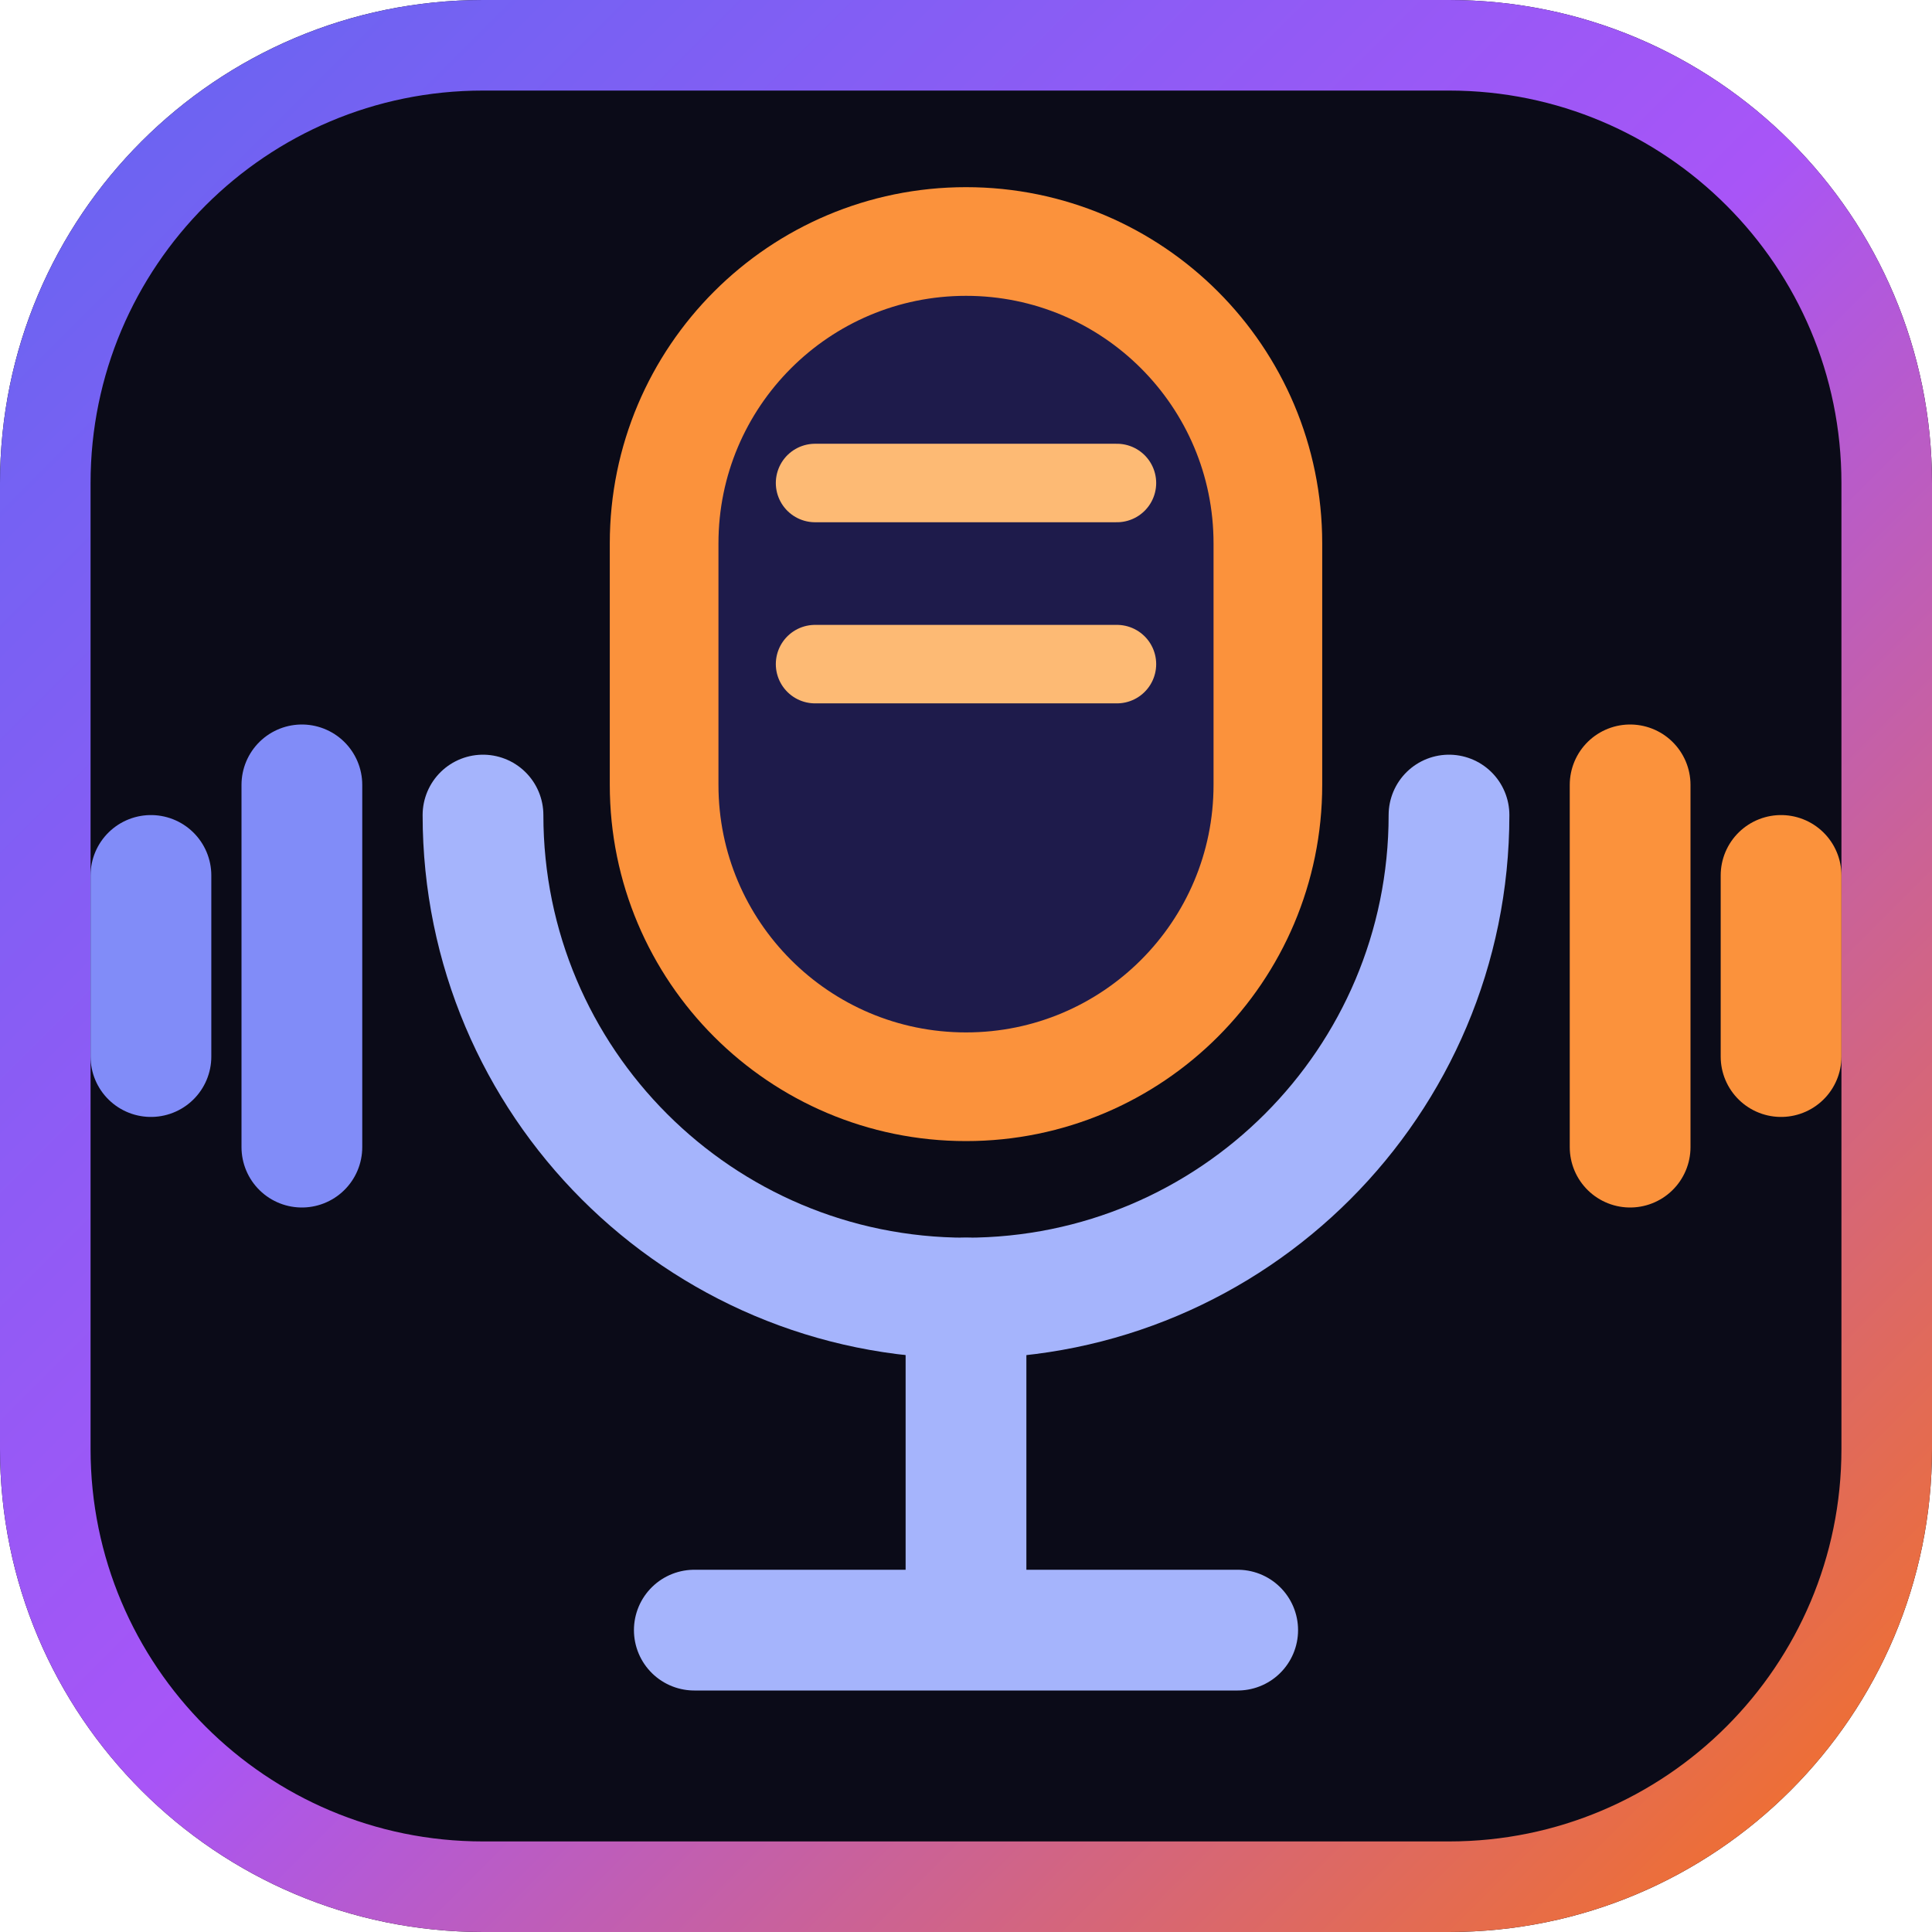
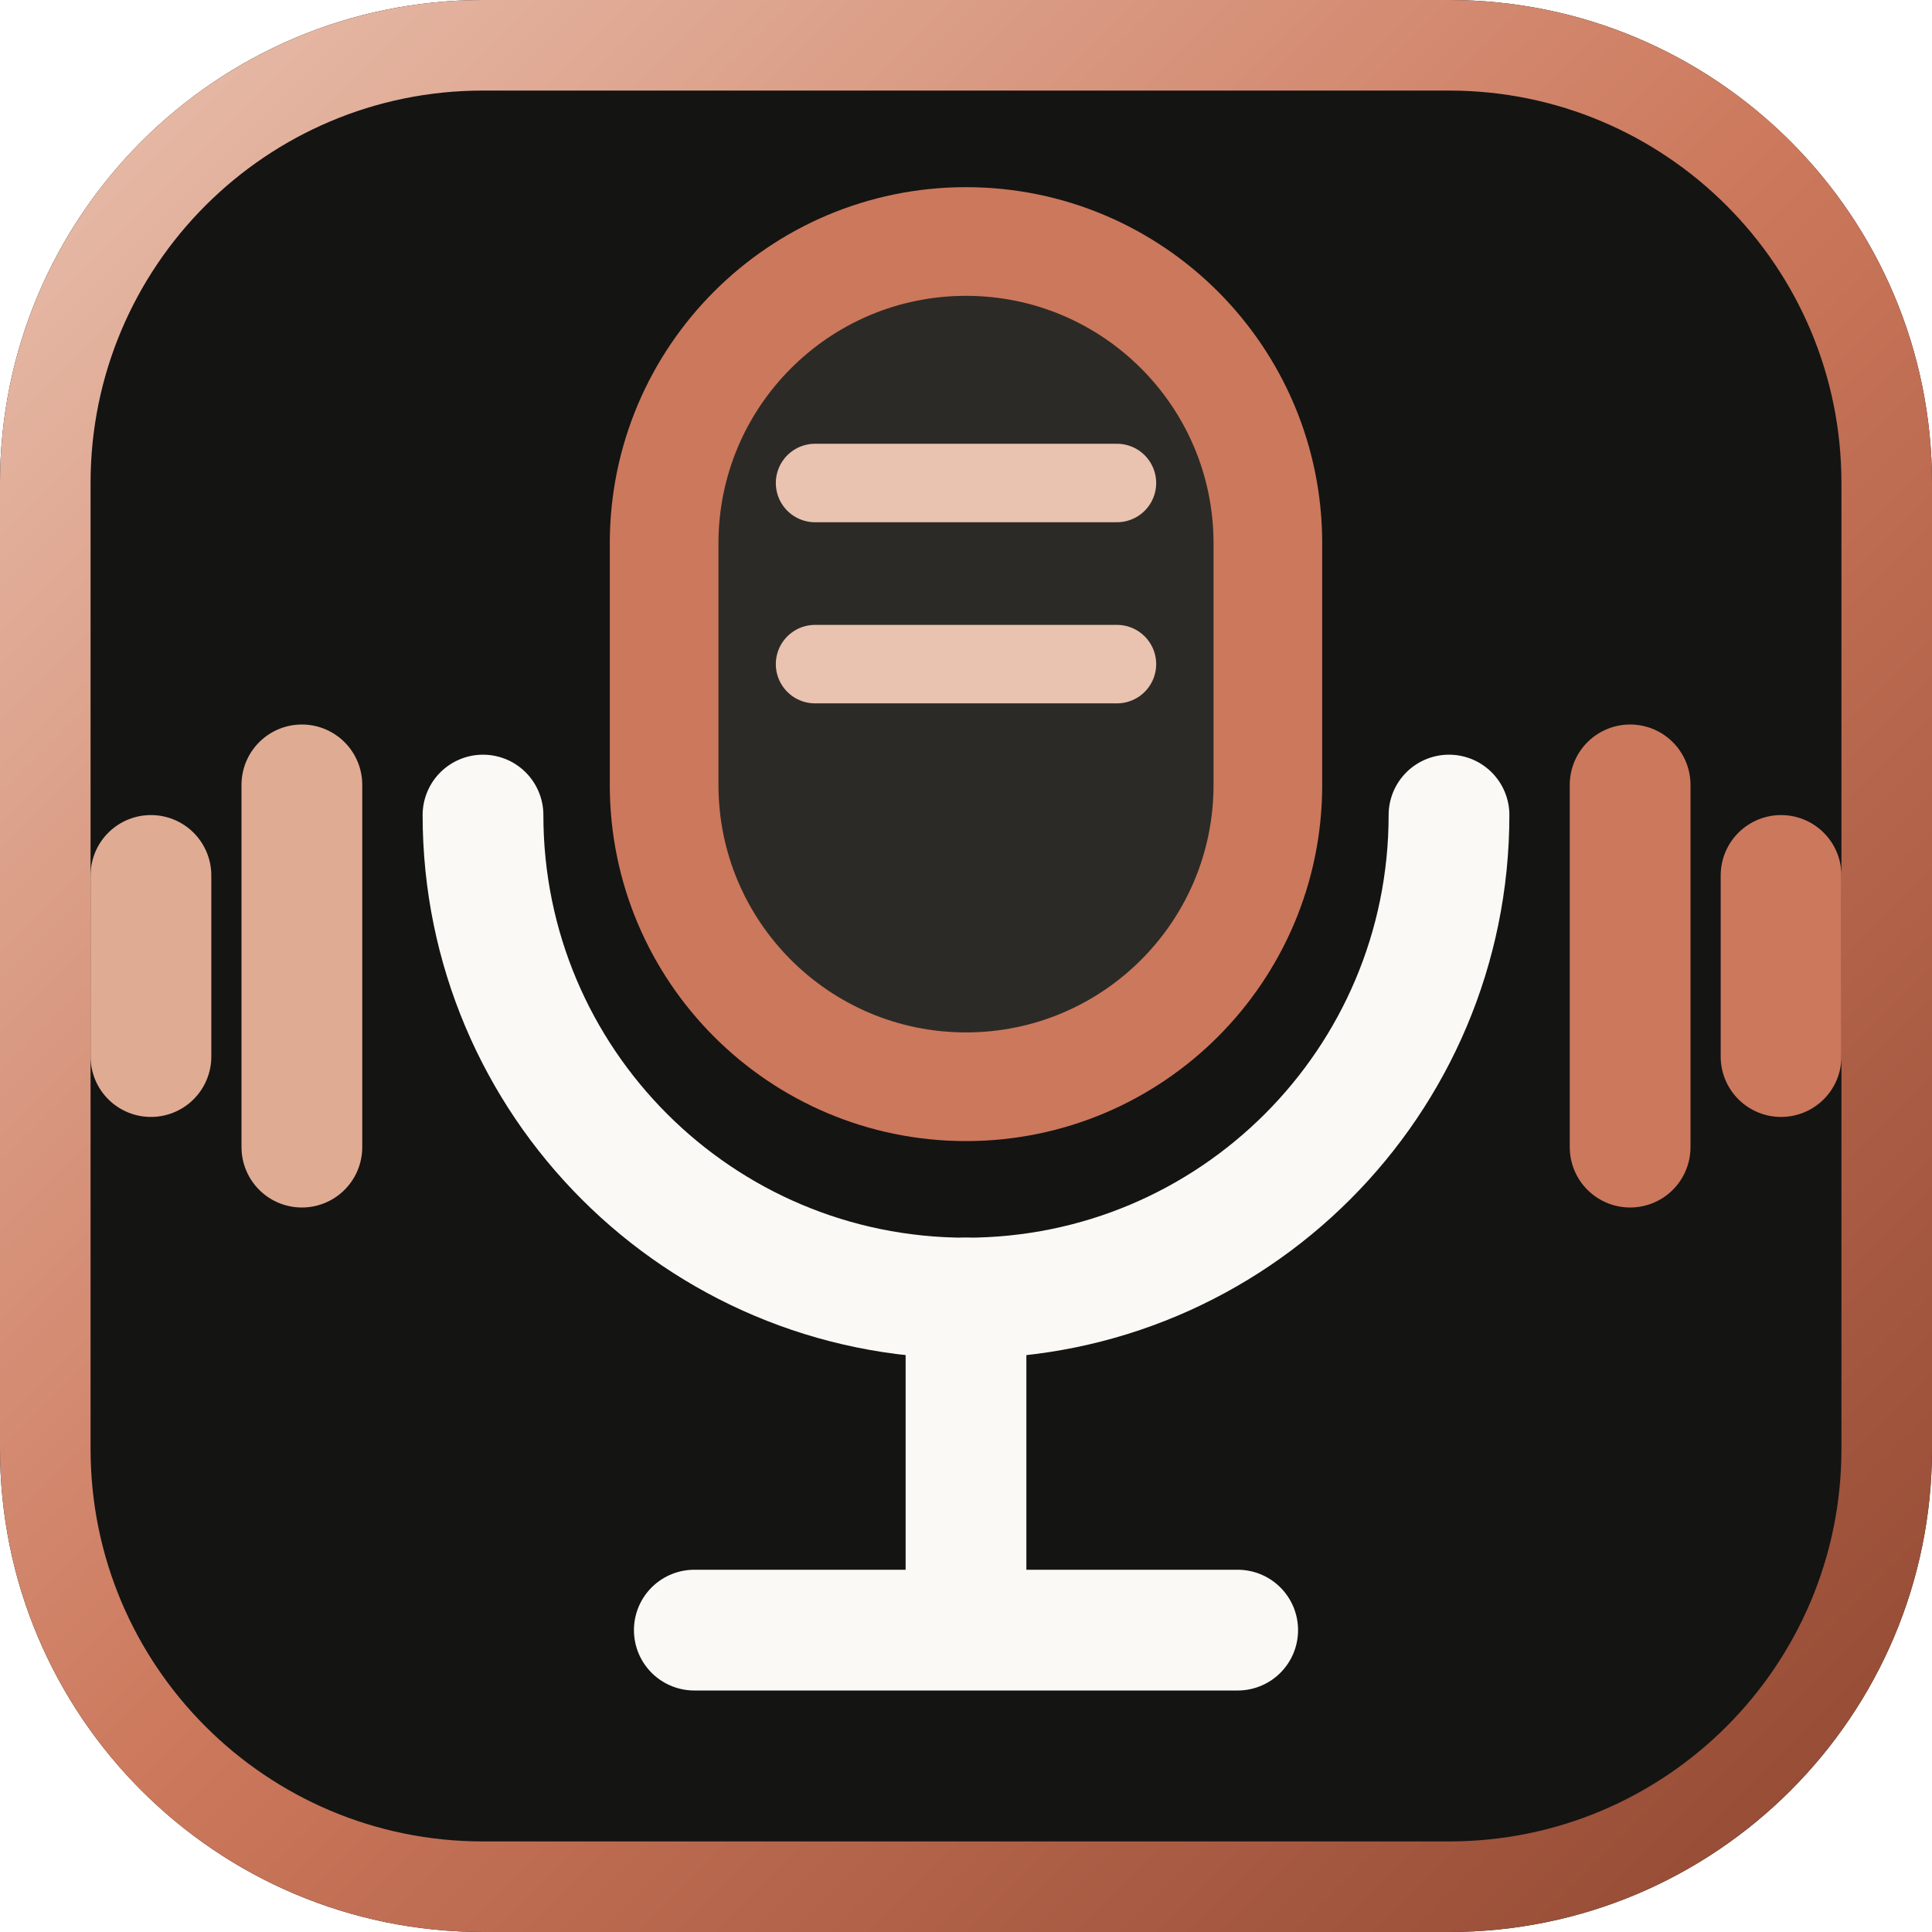
<svg xmlns="http://www.w3.org/2000/svg" viewBox="0 0 32 32" fill="none">
-   <rect width="32" height="32" rx="8" fill="#0B0B18" />
+   <rect width="32" height="32" rx="8" fill="#141413" />
  <rect x="0.75" y="0.75" width="30.5" height="30.5" rx="7.25" stroke="url(#border-grad)" stroke-width="1.5" />
-   <path d="M5 13v6M2.5 14.5v3" stroke="#818CF8" stroke-width="2" stroke-linecap="round" />
-   <rect x="11" y="4" width="10" height="14" rx="5" fill="#1E1B4B" stroke="#FB923C" stroke-width="1.8" />
-   <line x1="13.5" y1="8" x2="18.5" y2="8" stroke="#FDBA74" stroke-width="1.3" stroke-linecap="round" />
-   <line x1="13.5" y1="11" x2="18.5" y2="11" stroke="#FDBA74" stroke-width="1.3" stroke-linecap="round" />
-   <path d="M8 13.5c0 4.42 3.58 8 8 8s8-3.58 8-8" stroke="#A5B4FC" stroke-width="2" stroke-linecap="round" />
-   <path d="M16 21.5v5.5M11.5 27h9" stroke="#A5B4FC" stroke-width="2" stroke-linecap="round" />
-   <path d="M27 13v6M29.5 14.5v3" stroke="#FB923C" stroke-width="2" stroke-linecap="round" />
+   <path d="M5 13v6M2.5 14.5v3" stroke="#E0AB93" stroke-width="2" stroke-linecap="round" />
+   <rect x="11" y="4" width="10" height="14" rx="5" fill="#2C2A26" stroke="#CC785C" stroke-width="1.8" />
+   <line x1="13.5" y1="8" x2="18.5" y2="8" stroke="#E9C2B0" stroke-width="1.3" stroke-linecap="round" />
+   <line x1="13.5" y1="11" x2="18.5" y2="11" stroke="#E9C2B0" stroke-width="1.3" stroke-linecap="round" />
+   <path d="M8 13.5c0 4.42 3.58 8 8 8s8-3.58 8-8" stroke="#FAF9F5" stroke-width="2" stroke-linecap="round" />
+   <path d="M16 21.5v5.5M11.5 27h9" stroke="#FAF9F5" stroke-width="2" stroke-linecap="round" />
+   <path d="M27 13v6M29.5 14.5v3" stroke="#CC785C" stroke-width="2" stroke-linecap="round" />
  <defs>
    <linearGradient id="border-grad" x1="0" y1="0" x2="32" y2="32" gradientUnits="userSpaceOnUse">
-       <stop stop-color="#6366F1" />
-       <stop offset="0.5" stop-color="#A855F7" />
-       <stop offset="1" stop-color="#F97316" />
+       <stop stop-color="#E9C2B0" />
+       <stop offset="0.5" stop-color="#CC785C" />
+       <stop offset="1" stop-color="#8F4630" />
    </linearGradient>
  </defs>
</svg>
